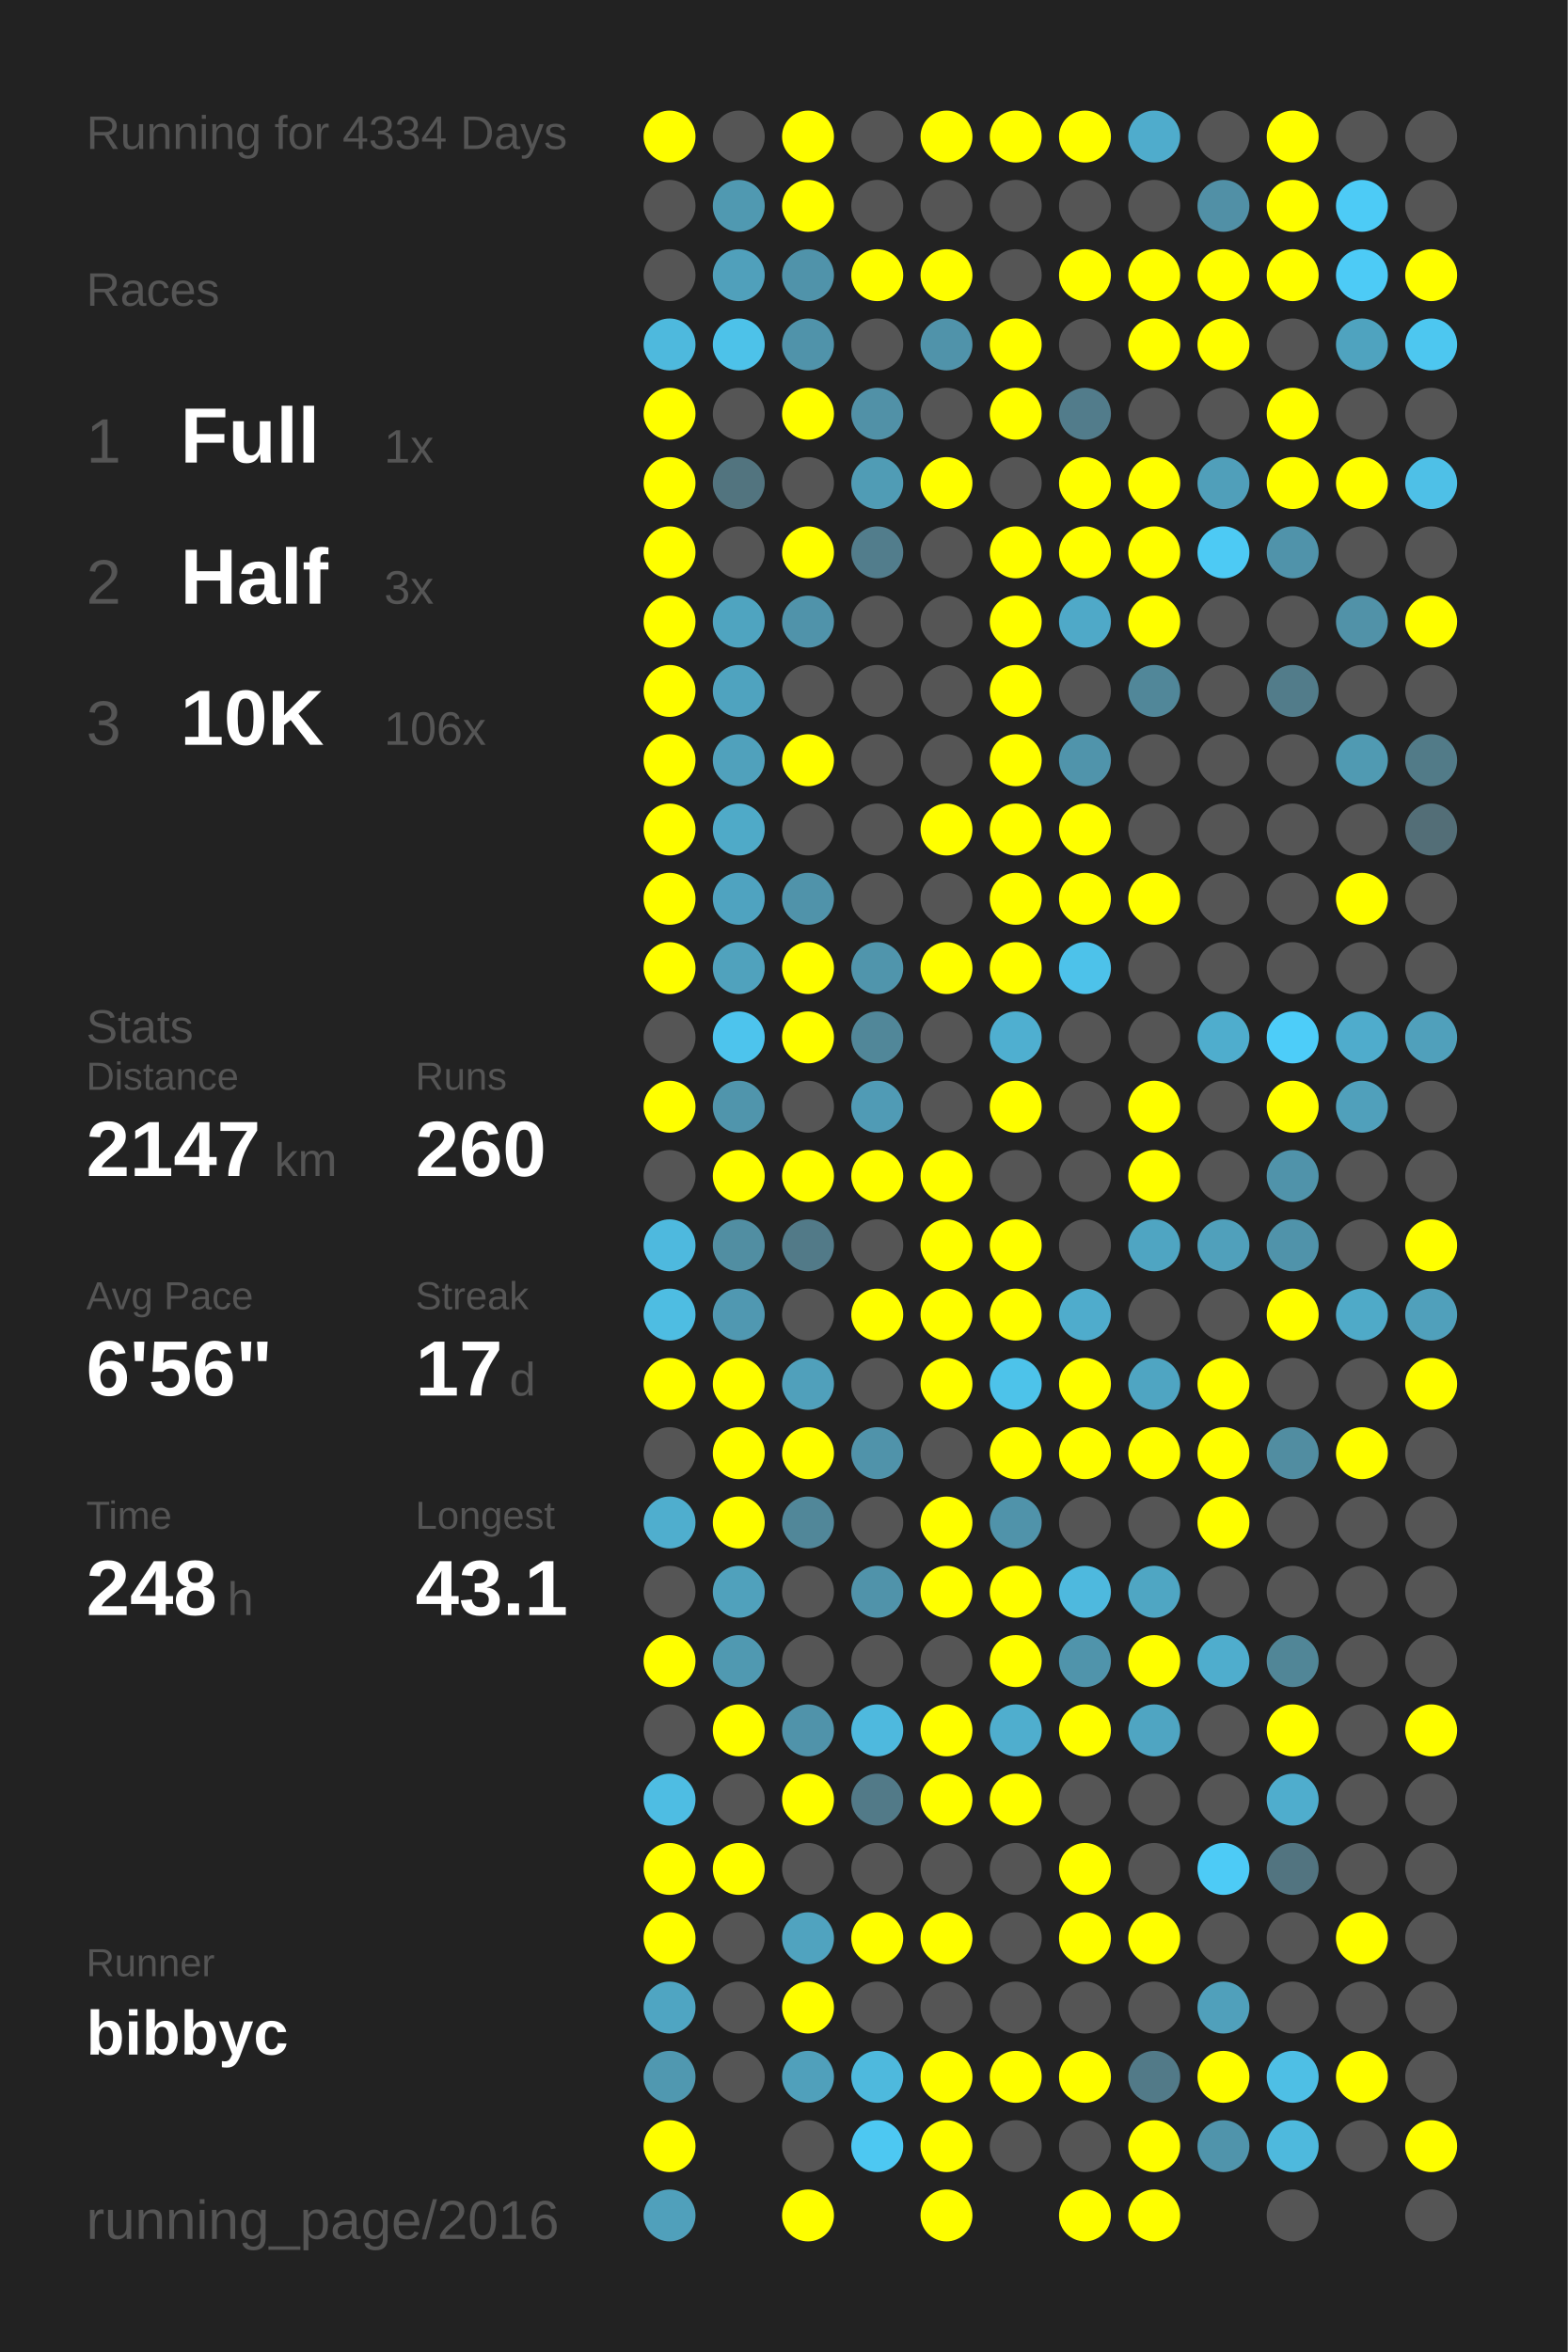
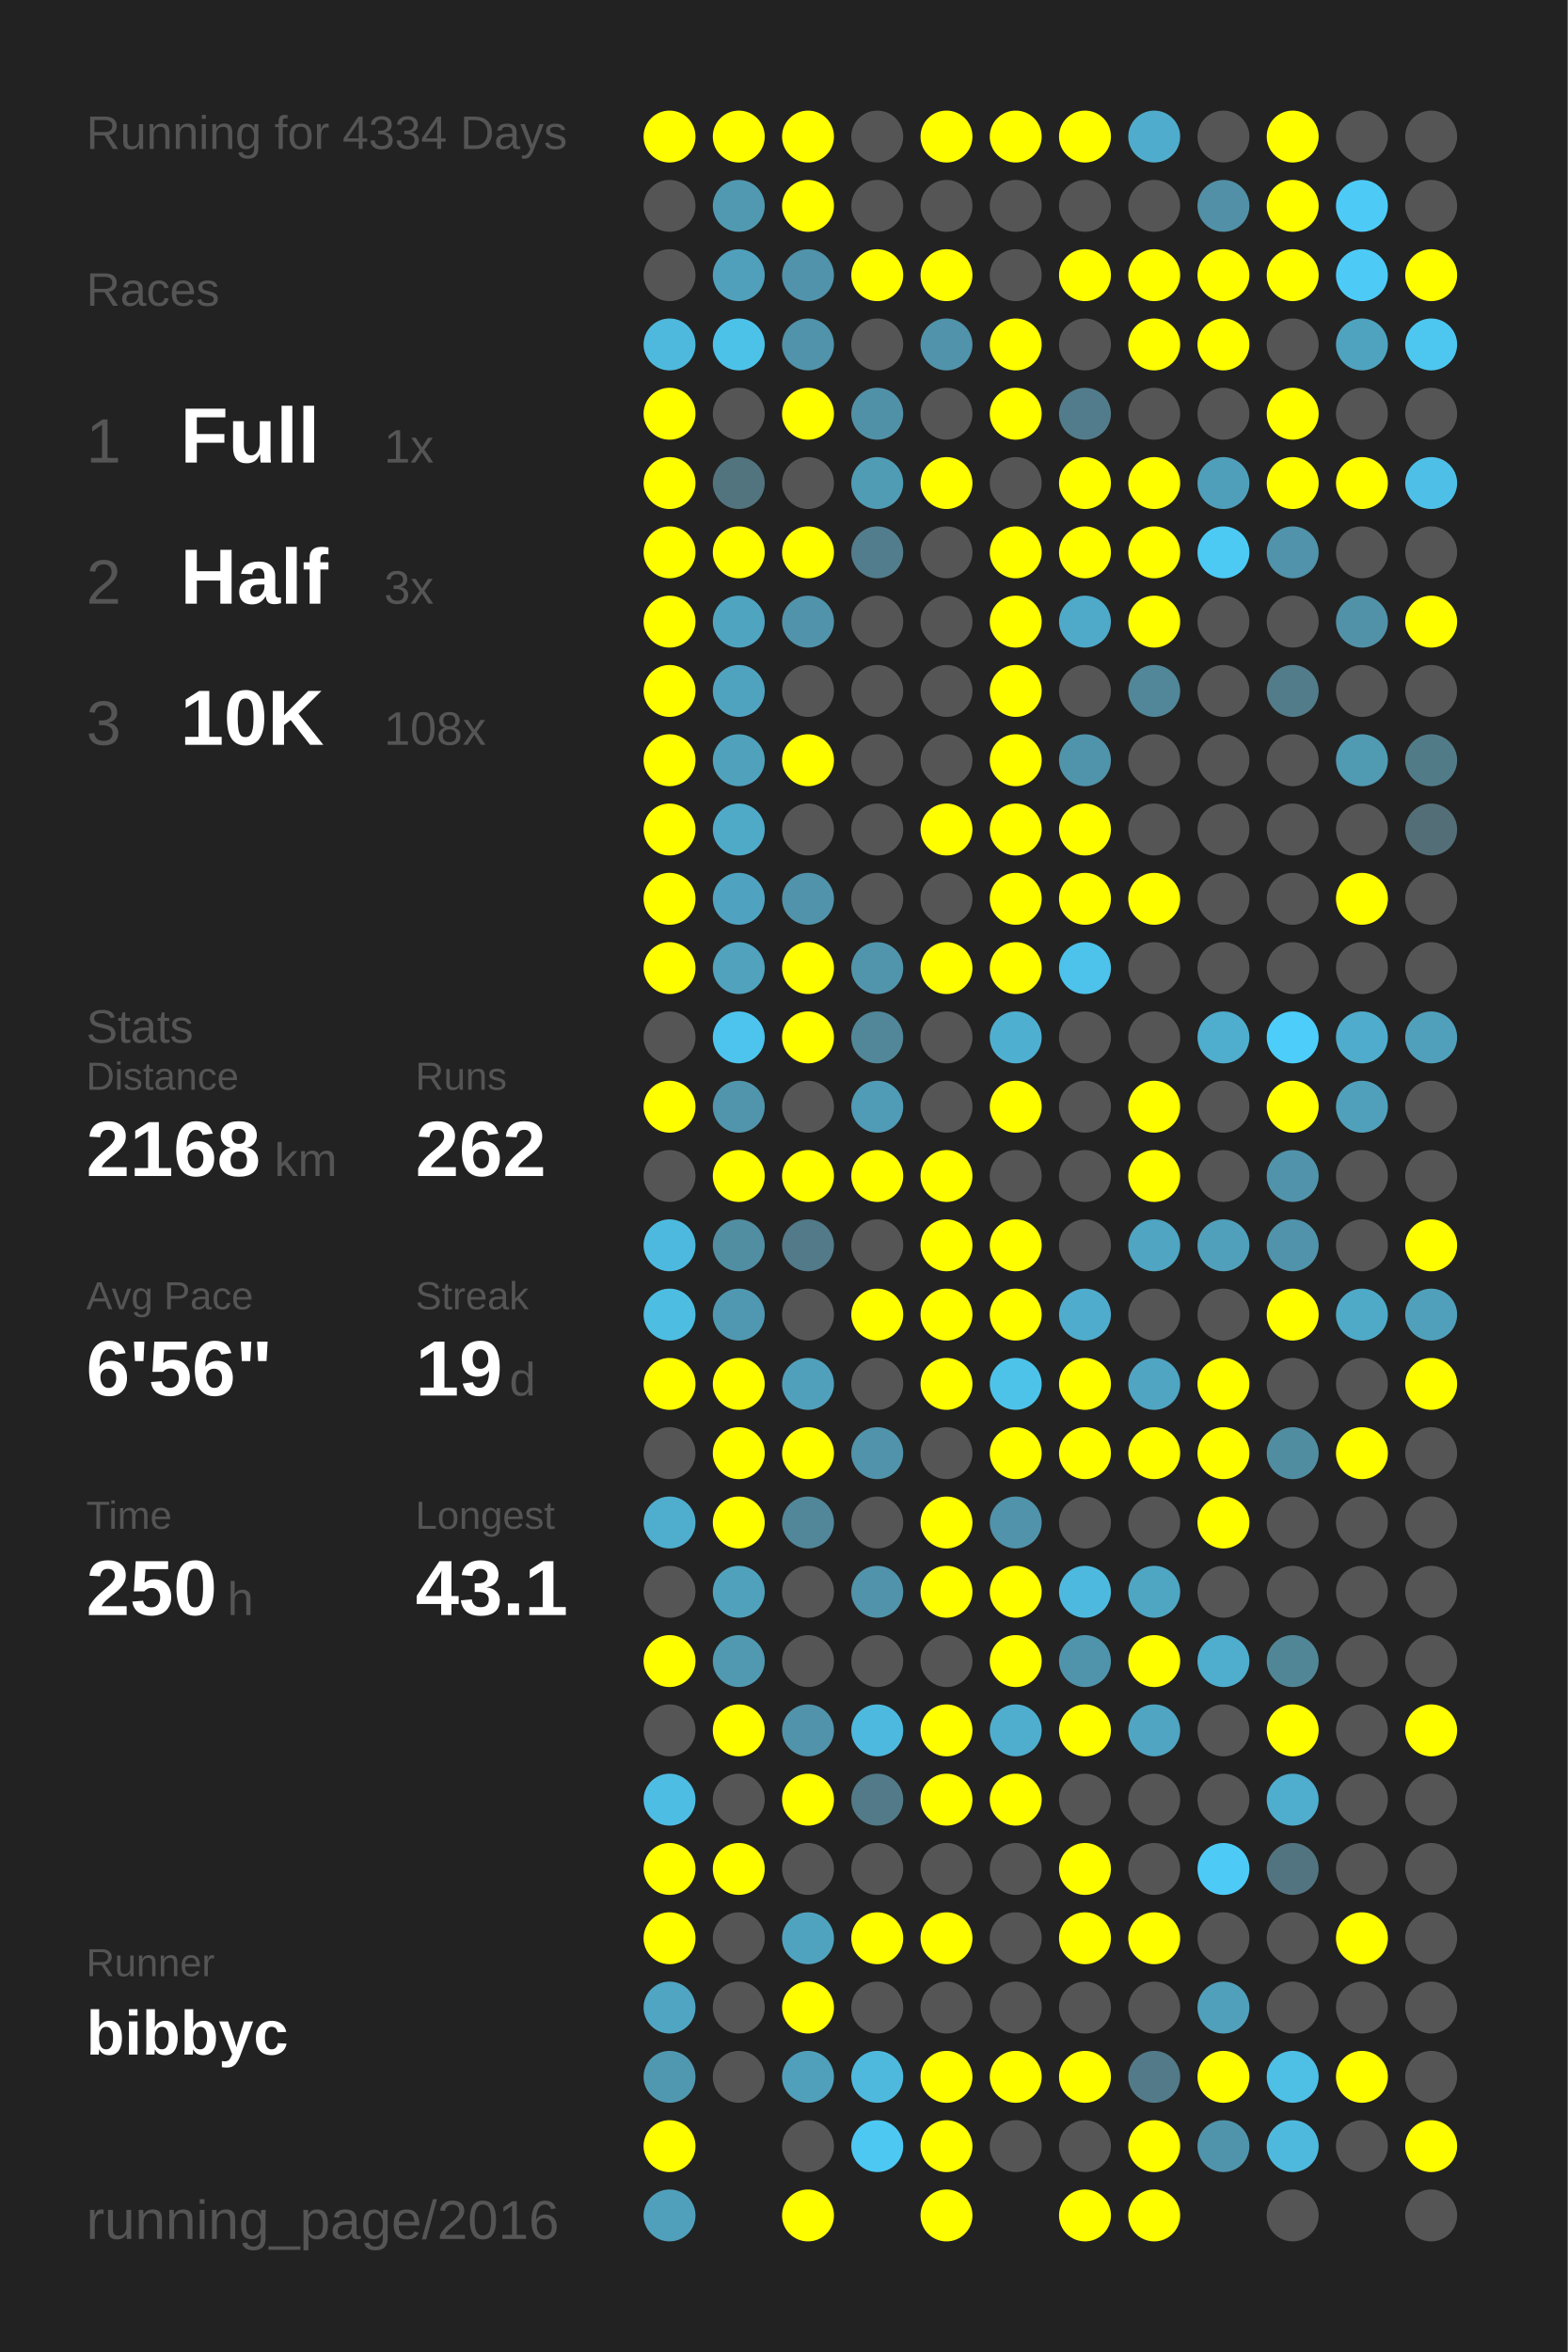
<svg xmlns="http://www.w3.org/2000/svg" baseProfile="full" height="300mm" version="1.1" viewBox="0,0,200,300" width="200mm">
  <defs />
  <rect fill="#222222" height="300" width="200" x="0" y="0" />
  <text fill="#555555" style="font-size:6px; font-family:Arial;" x="11" y="19">Running for 4334 Days</text>
  <text fill="#555555" style="font-size:6px; font-family:Arial;" x="11" y="39">Races</text>
  <text fill="#555555" style="font-size:8px; font-family:Arial;" x="11" y="59">1</text>
  <text fill="#FFFFFF" style="font-size:10px; font-family:Arial; font-weight:bold;" x="23" y="59">Full</text>
  <text fill="#555555" style="font-size:6px; font-family:Arial;" x="49" y="59">1x</text>
  <text fill="#555555" style="font-size:8px; font-family:Arial;" x="11" y="77">2</text>
  <text fill="#FFFFFF" style="font-size:10px; font-family:Arial; font-weight:bold;" x="23" y="77">Half</text>
  <text fill="#555555" style="font-size:6px; font-family:Arial;" x="49" y="77">3x</text>
  <text fill="#555555" style="font-size:8px; font-family:Arial;" x="11" y="95">3</text>
  <text fill="#FFFFFF" style="font-size:10px; font-family:Arial; font-weight:bold;" x="23" y="95">10K</text>
-   <text fill="#555555" style="font-size:6px; font-family:Arial;" x="49" y="95">106x</text>
+   <text fill="#555555" style="font-size:6px; font-family:Arial;" x="49" y="95">108x</text>
  <text fill="#555555" style="font-size:6px; font-family:Arial;" x="11" y="133">Stats</text>
  <text fill="#555555" style="font-size:5px; font-family:Arial;" x="11" y="139">Distance</text>
-   <text fill="#FFFFFF" style="font-size:10px; font-family:Arial; font-weight:bold;" x="11" y="150">2147</text>
+   <text fill="#FFFFFF" style="font-size:10px; font-family:Arial; font-weight:bold;" x="11" y="150">2168</text>
  <text fill="#555555" style="font-size:6px; font-family:Arial;" x="35" y="150">km</text>
  <text fill="#555555" style="font-size:5px; font-family:Arial;" x="53" y="139">Runs</text>
-   <text fill="#FFFFFF" style="font-size:10px; font-family:Arial; font-weight:bold;" x="53" y="150">260</text>
+   <text fill="#FFFFFF" style="font-size:10px; font-family:Arial; font-weight:bold;" x="53" y="150">262</text>
  <text fill="#555555" style="font-size:5px; font-family:Arial;" x="11" y="167">Avg Pace</text>
  <text fill="#FFFFFF" style="font-size:10px; font-family:Arial; font-weight:bold;" x="11" y="178">6'56"</text>
  <text fill="#555555" style="font-size:5px; font-family:Arial;" x="53" y="167">Streak</text>
-   <text fill="#FFFFFF" style="font-size:10px; font-family:Arial; font-weight:bold;" x="53" y="178">17</text>
+   <text fill="#FFFFFF" style="font-size:10px; font-family:Arial; font-weight:bold;" x="53" y="178">19</text>
  <text fill="#555555" style="font-size:6px; font-family:Arial;" x="65" y="178">d</text>
  <text fill="#555555" style="font-size:5px; font-family:Arial;" x="11" y="195">Time</text>
-   <text fill="#FFFFFF" style="font-size:10px; font-family:Arial; font-weight:bold;" x="11" y="206">248</text>
+   <text fill="#FFFFFF" style="font-size:10px; font-family:Arial; font-weight:bold;" x="11" y="206">250</text>
  <text fill="#555555" style="font-size:6px; font-family:Arial;" x="29" y="206">h</text>
  <text fill="#555555" style="font-size:5px; font-family:Arial;" x="53" y="195">Longest</text>
  <text fill="#FFFFFF" style="font-size:10px; font-family:Arial; font-weight:bold;" x="53" y="206">43.1</text>
  <text fill="#555555" style="font-size:5px; font-family:Arial;" x="11" y="252.065">Runner</text>
  <text fill="#FFFFFF" style="font-size:8px; font-family:Arial; font-weight:bold;" x="11" y="262.065">bibbyc</text>
  <text fill="#555555" style="font-size:7px; font-family:Arial;" x="11" y="285.581">running_page/2016</text>
  <circle cx="85.417" cy="17.419" fill="#FFFF00" r="3.312" />
  <circle cx="85.417" cy="26.258" fill="#555555" r="3.312" />
  <circle cx="85.417" cy="35.097" fill="#555555" r="3.312" />
  <circle cx="85.417" cy="43.935" fill="#4eb9dd" r="3.312" />
  <circle cx="85.417" cy="52.774" fill="#FFFF00" r="3.312" />
  <circle cx="85.417" cy="61.613" fill="#FFFF00" r="3.312" />
  <circle cx="85.417" cy="70.452" fill="#FFFF00" r="3.312" />
  <circle cx="85.417" cy="79.29" fill="#FFFF00" r="3.312" />
  <circle cx="85.417" cy="88.129" fill="#FFFF00" r="3.312" />
  <circle cx="85.417" cy="96.968" fill="#FFFF00" r="3.312" />
  <circle cx="85.417" cy="105.806" fill="#FFFF00" r="3.312" />
  <circle cx="85.417" cy="114.645" fill="#FFFF00" r="3.312" />
  <circle cx="85.417" cy="123.484" fill="#FFFF00" r="3.312" />
  <circle cx="85.417" cy="132.323" fill="#555555" r="3.312" />
  <circle cx="85.417" cy="141.161" fill="#FFFF00" r="3.312" />
  <circle cx="85.417" cy="150" fill="#555555" r="3.312" />
  <circle cx="85.417" cy="158.839" fill="#4eb9de" r="3.312" />
  <circle cx="85.417" cy="167.677" fill="#4ebde2" r="3.312" />
  <circle cx="85.417" cy="176.516" fill="#FFFF00" r="3.312" />
  <circle cx="85.417" cy="185.355" fill="#555555" r="3.312" />
  <circle cx="85.417" cy="194.194" fill="#4faece" r="3.312" />
  <circle cx="85.417" cy="203.032" fill="#555555" r="3.312" />
  <circle cx="85.417" cy="211.871" fill="#FFFF00" r="3.312" />
  <circle cx="85.417" cy="220.71" fill="#555555" r="3.312" />
  <circle cx="85.417" cy="229.548" fill="#4ebde3" r="3.312" />
  <circle cx="85.417" cy="238.387" fill="#FFFF00" r="3.312" />
  <circle cx="85.417" cy="247.226" fill="#FFFF00" r="3.312" />
  <circle cx="85.417" cy="256.065" fill="#4fa5c2" r="3.312" />
  <circle cx="85.417" cy="264.903" fill="#5098b0" r="3.312" />
  <circle cx="85.417" cy="273.742" fill="#FFFF00" r="3.312" />
  <circle cx="85.417" cy="282.581" fill="#50a0bb" r="3.312" />
-   <circle cx="94.25" cy="17.419" fill="#555555" r="3.312" />
+   <circle cx="94.25" cy="17.419" fill="#FFFF00" r="3.312" />
  <circle cx="94.25" cy="26.258" fill="#5099b1" r="3.312" />
  <circle cx="94.25" cy="35.097" fill="#50a0bb" r="3.312" />
  <circle cx="94.25" cy="43.935" fill="#4dc2e9" r="3.312" />
  <circle cx="94.25" cy="52.774" fill="#555555" r="3.312" />
  <circle cx="94.25" cy="61.613" fill="#52747f" r="3.312" />
-   <circle cx="94.25" cy="70.452" fill="#555555" r="3.312" />
+   <circle cx="94.25" cy="70.452" fill="#FFFF00" r="3.312" />
  <circle cx="94.25" cy="79.29" fill="#4fa4c0" r="3.312" />
  <circle cx="94.25" cy="88.129" fill="#4fa3bf" r="3.312" />
  <circle cx="94.25" cy="96.968" fill="#50a1bc" r="3.312" />
  <circle cx="94.25" cy="105.806" fill="#4faac8" r="3.312" />
  <circle cx="94.25" cy="114.645" fill="#4fa3c0" r="3.312" />
  <circle cx="94.25" cy="123.484" fill="#50a2bd" r="3.312" />
  <circle cx="94.25" cy="132.323" fill="#4dc4ed" r="3.312" />
  <circle cx="94.25" cy="141.161" fill="#5095ac" r="3.312" />
  <circle cx="94.25" cy="150" fill="#FFFF00" r="3.312" />
  <circle cx="94.25" cy="158.839" fill="#518ea2" r="3.312" />
  <circle cx="94.25" cy="167.677" fill="#5098b1" r="3.312" />
  <circle cx="94.25" cy="176.516" fill="#FFFF00" r="3.312" />
  <circle cx="94.25" cy="185.355" fill="#FFFF00" r="3.312" />
  <circle cx="94.25" cy="194.194" fill="#FFFF00" r="3.312" />
  <circle cx="94.25" cy="203.032" fill="#50a1bc" r="3.312" />
  <circle cx="94.25" cy="211.871" fill="#5099b1" r="3.312" />
  <circle cx="94.25" cy="220.71" fill="#FFFF00" r="3.312" />
  <circle cx="94.25" cy="229.548" fill="#555555" r="3.312" />
  <circle cx="94.25" cy="238.387" fill="#FFFF00" r="3.312" />
  <circle cx="94.25" cy="247.226" fill="#555555" r="3.312" />
  <circle cx="94.25" cy="256.065" fill="#555555" r="3.312" />
  <circle cx="94.25" cy="264.903" fill="#555555" r="3.312" />
  <circle cx="103.083" cy="17.419" fill="#FFFF00" r="3.312" />
  <circle cx="103.083" cy="26.258" fill="#FFFF00" r="3.312" />
  <circle cx="103.083" cy="35.097" fill="#5093aa" r="3.312" />
  <circle cx="103.083" cy="43.935" fill="#5093aa" r="3.312" />
  <circle cx="103.083" cy="52.774" fill="#FFFF00" r="3.312" />
  <circle cx="103.083" cy="61.613" fill="#555555" r="3.312" />
  <circle cx="103.083" cy="70.452" fill="#FFFF00" r="3.312" />
  <circle cx="103.083" cy="79.29" fill="#5093aa" r="3.312" />
  <circle cx="103.083" cy="88.129" fill="#555555" r="3.312" />
  <circle cx="103.083" cy="96.968" fill="#FFFF00" r="3.312" />
  <circle cx="103.083" cy="105.806" fill="#555555" r="3.312" />
  <circle cx="103.083" cy="114.645" fill="#5093aa" r="3.312" />
  <circle cx="103.083" cy="123.484" fill="#FFFF00" r="3.312" />
  <circle cx="103.083" cy="132.323" fill="#FFFF00" r="3.312" />
  <circle cx="103.083" cy="141.161" fill="#555555" r="3.312" />
  <circle cx="103.083" cy="150" fill="#FFFF00" r="3.312" />
  <circle cx="103.083" cy="158.839" fill="#527a88" r="3.312" />
  <circle cx="103.083" cy="167.677" fill="#555555" r="3.312" />
  <circle cx="103.083" cy="176.516" fill="#50a0bb" r="3.312" />
  <circle cx="103.083" cy="185.355" fill="#FFFF00" r="3.312" />
  <circle cx="103.083" cy="194.194" fill="#518799" r="3.312" />
  <circle cx="103.083" cy="203.032" fill="#555555" r="3.312" />
  <circle cx="103.083" cy="211.871" fill="#555555" r="3.312" />
  <circle cx="103.083" cy="220.71" fill="#5093aa" r="3.312" />
  <circle cx="103.083" cy="229.548" fill="#FFFF00" r="3.312" />
  <circle cx="103.083" cy="238.387" fill="#555555" r="3.312" />
  <circle cx="103.083" cy="247.226" fill="#50a3bf" r="3.312" />
  <circle cx="103.083" cy="256.065" fill="#FFFF00" r="3.312" />
  <circle cx="103.083" cy="264.903" fill="#50a0bb" r="3.312" />
  <circle cx="103.083" cy="273.742" fill="#555555" r="3.312" />
  <circle cx="103.083" cy="282.581" fill="#FFFF00" r="3.312" />
  <circle cx="111.917" cy="17.419" fill="#555555" r="3.312" />
  <circle cx="111.917" cy="26.258" fill="#555555" r="3.312" />
  <circle cx="111.917" cy="35.097" fill="#FFFF00" r="3.312" />
  <circle cx="111.917" cy="43.935" fill="#555555" r="3.312" />
  <circle cx="111.917" cy="52.774" fill="#5191a7" r="3.312" />
  <circle cx="111.917" cy="61.613" fill="#509cb5" r="3.312" />
  <circle cx="111.917" cy="70.452" fill="#527d8c" r="3.312" />
  <circle cx="111.917" cy="79.29" fill="#555555" r="3.312" />
  <circle cx="111.917" cy="88.129" fill="#555555" r="3.312" />
  <circle cx="111.917" cy="96.968" fill="#555555" r="3.312" />
  <circle cx="111.917" cy="105.806" fill="#555555" r="3.312" />
  <circle cx="111.917" cy="114.645" fill="#555555" r="3.312" />
  <circle cx="111.917" cy="123.484" fill="#5095ac" r="3.312" />
  <circle cx="111.917" cy="132.323" fill="#518799" r="3.312" />
  <circle cx="111.917" cy="141.161" fill="#509bb5" r="3.312" />
  <circle cx="111.917" cy="150" fill="#FFFF00" r="3.312" />
  <circle cx="111.917" cy="158.839" fill="#555555" r="3.312" />
  <circle cx="111.917" cy="167.677" fill="#FFFF00" r="3.312" />
  <circle cx="111.917" cy="176.516" fill="#555555" r="3.312" />
  <circle cx="111.917" cy="185.355" fill="#5093aa" r="3.312" />
  <circle cx="111.917" cy="194.194" fill="#555555" r="3.312" />
  <circle cx="111.917" cy="203.032" fill="#5093aa" r="3.312" />
  <circle cx="111.917" cy="211.871" fill="#555555" r="3.312" />
  <circle cx="111.917" cy="220.71" fill="#4eb9de" r="3.312" />
  <circle cx="111.917" cy="229.548" fill="#527a88" r="3.312" />
  <circle cx="111.917" cy="238.387" fill="#555555" r="3.312" />
  <circle cx="111.917" cy="247.226" fill="#FFFF00" r="3.312" />
  <circle cx="111.917" cy="256.065" fill="#555555" r="3.312" />
  <circle cx="111.917" cy="264.903" fill="#4eb9dd" r="3.312" />
  <circle cx="111.917" cy="273.742" fill="#4dc8f2" r="3.312" />
  <circle cx="120.75" cy="17.419" fill="#FFFF00" r="3.312" />
  <circle cx="120.75" cy="26.258" fill="#555555" r="3.312" />
  <circle cx="120.75" cy="35.097" fill="#FFFF00" r="3.312" />
  <circle cx="120.75" cy="43.935" fill="#5093aa" r="3.312" />
  <circle cx="120.75" cy="52.774" fill="#555555" r="3.312" />
  <circle cx="120.75" cy="61.613" fill="#FFFF00" r="3.312" />
  <circle cx="120.75" cy="70.452" fill="#555555" r="3.312" />
  <circle cx="120.75" cy="79.29" fill="#555555" r="3.312" />
  <circle cx="120.75" cy="88.129" fill="#555555" r="3.312" />
  <circle cx="120.75" cy="96.968" fill="#555555" r="3.312" />
  <circle cx="120.75" cy="105.806" fill="#FFFF00" r="3.312" />
  <circle cx="120.75" cy="114.645" fill="#555555" r="3.312" />
  <circle cx="120.75" cy="123.484" fill="#FFFF00" r="3.312" />
  <circle cx="120.75" cy="132.323" fill="#555555" r="3.312" />
  <circle cx="120.75" cy="141.161" fill="#555555" r="3.312" />
  <circle cx="120.75" cy="150" fill="#FFFF00" r="3.312" />
  <circle cx="120.75" cy="158.839" fill="#FFFF00" r="3.312" />
  <circle cx="120.75" cy="167.677" fill="#FFFF00" r="3.312" />
  <circle cx="120.75" cy="176.516" fill="#FFFF00" r="3.312" />
  <circle cx="120.75" cy="185.355" fill="#555555" r="3.312" />
  <circle cx="120.75" cy="194.194" fill="#FFFF00" r="3.312" />
  <circle cx="120.75" cy="203.032" fill="#FFFF00" r="3.312" />
  <circle cx="120.75" cy="211.871" fill="#555555" r="3.312" />
  <circle cx="120.75" cy="220.71" fill="#FFFF00" r="3.312" />
  <circle cx="120.75" cy="229.548" fill="#FFFF00" r="3.312" />
  <circle cx="120.75" cy="238.387" fill="#555555" r="3.312" />
  <circle cx="120.75" cy="247.226" fill="#FFFF00" r="3.312" />
  <circle cx="120.75" cy="256.065" fill="#555555" r="3.312" />
  <circle cx="120.75" cy="264.903" fill="#FFFF00" r="3.312" />
  <circle cx="120.75" cy="273.742" fill="#FFFF00" r="3.312" />
  <circle cx="120.75" cy="282.581" fill="#FFFF00" r="3.312" />
  <circle cx="129.583" cy="17.419" fill="#FFFF00" r="3.312" />
  <circle cx="129.583" cy="26.258" fill="#555555" r="3.312" />
  <circle cx="129.583" cy="35.097" fill="#555555" r="3.312" />
  <circle cx="129.583" cy="43.935" fill="#FFFF00" r="3.312" />
  <circle cx="129.583" cy="52.774" fill="#FFFF00" r="3.312" />
  <circle cx="129.583" cy="61.613" fill="#555555" r="3.312" />
  <circle cx="129.583" cy="70.452" fill="#FFFF00" r="3.312" />
  <circle cx="129.583" cy="79.29" fill="#FFFF00" r="3.312" />
  <circle cx="129.583" cy="88.129" fill="#FFFF00" r="3.312" />
  <circle cx="129.583" cy="96.968" fill="#FFFF00" r="3.312" />
  <circle cx="129.583" cy="105.806" fill="#FFFF00" r="3.312" />
  <circle cx="129.583" cy="114.645" fill="#FFFF00" r="3.312" />
  <circle cx="129.583" cy="123.484" fill="#FFFF00" r="3.312" />
  <circle cx="129.583" cy="132.323" fill="#4fafd0" r="3.312" />
  <circle cx="129.583" cy="141.161" fill="#FFFF00" r="3.312" />
  <circle cx="129.583" cy="150" fill="#555555" r="3.312" />
  <circle cx="129.583" cy="158.839" fill="#FFFF00" r="3.312" />
  <circle cx="129.583" cy="167.677" fill="#FFFF00" r="3.312" />
  <circle cx="129.583" cy="176.516" fill="#4dc3ea" r="3.312" />
  <circle cx="129.583" cy="185.355" fill="#FFFF00" r="3.312" />
  <circle cx="129.583" cy="194.194" fill="#5093aa" r="3.312" />
  <circle cx="129.583" cy="203.032" fill="#FFFF00" r="3.312" />
  <circle cx="129.583" cy="211.871" fill="#FFFF00" r="3.312" />
  <circle cx="129.583" cy="220.71" fill="#4faece" r="3.312" />
  <circle cx="129.583" cy="229.548" fill="#FFFF00" r="3.312" />
  <circle cx="129.583" cy="238.387" fill="#555555" r="3.312" />
  <circle cx="129.583" cy="247.226" fill="#555555" r="3.312" />
  <circle cx="129.583" cy="256.065" fill="#555555" r="3.312" />
  <circle cx="129.583" cy="264.903" fill="#FFFF00" r="3.312" />
  <circle cx="129.583" cy="273.742" fill="#555555" r="3.312" />
  <circle cx="138.417" cy="17.419" fill="#FFFF00" r="3.312" />
  <circle cx="138.417" cy="26.258" fill="#555555" r="3.312" />
  <circle cx="138.417" cy="35.097" fill="#FFFF00" r="3.312" />
  <circle cx="138.417" cy="43.935" fill="#555555" r="3.312" />
  <circle cx="138.417" cy="52.774" fill="#527c8b" r="3.312" />
  <circle cx="138.417" cy="61.613" fill="#FFFF00" r="3.312" />
  <circle cx="138.417" cy="70.452" fill="#FFFF00" r="3.312" />
  <circle cx="138.417" cy="79.29" fill="#4fa9c8" r="3.312" />
  <circle cx="138.417" cy="88.129" fill="#555555" r="3.312" />
  <circle cx="138.417" cy="96.968" fill="#5094ab" r="3.312" />
  <circle cx="138.417" cy="105.806" fill="#FFFF00" r="3.312" />
  <circle cx="138.417" cy="114.645" fill="#FFFF00" r="3.312" />
  <circle cx="138.417" cy="123.484" fill="#4dc2ea" r="3.312" />
  <circle cx="138.417" cy="132.323" fill="#555555" r="3.312" />
  <circle cx="138.417" cy="141.161" fill="#555555" r="3.312" />
  <circle cx="138.417" cy="150" fill="#555555" r="3.312" />
  <circle cx="138.417" cy="158.839" fill="#555555" r="3.312" />
  <circle cx="138.417" cy="167.677" fill="#4faccc" r="3.312" />
  <circle cx="138.417" cy="176.516" fill="#FFFF00" r="3.312" />
  <circle cx="138.417" cy="185.355" fill="#FFFF00" r="3.312" />
  <circle cx="138.417" cy="194.194" fill="#555555" r="3.312" />
  <circle cx="138.417" cy="203.032" fill="#4eb9de" r="3.312" />
  <circle cx="138.417" cy="211.871" fill="#5094ab" r="3.312" />
  <circle cx="138.417" cy="220.71" fill="#FFFF00" r="3.312" />
  <circle cx="138.417" cy="229.548" fill="#555555" r="3.312" />
  <circle cx="138.417" cy="238.387" fill="#FFFF00" r="3.312" />
  <circle cx="138.417" cy="247.226" fill="#FFFF00" r="3.312" />
  <circle cx="138.417" cy="256.065" fill="#555555" r="3.312" />
  <circle cx="138.417" cy="264.903" fill="#FFFF00" r="3.312" />
  <circle cx="138.417" cy="273.742" fill="#555555" r="3.312" />
  <circle cx="138.417" cy="282.581" fill="#FFFF00" r="3.312" />
  <circle cx="147.25" cy="17.419" fill="#4faccc" r="3.312" />
  <circle cx="147.25" cy="26.258" fill="#555555" r="3.312" />
  <circle cx="147.25" cy="35.097" fill="#FFFF00" r="3.312" />
  <circle cx="147.25" cy="43.935" fill="#FFFF00" r="3.312" />
  <circle cx="147.25" cy="52.774" fill="#555555" r="3.312" />
  <circle cx="147.25" cy="61.613" fill="#FFFF00" r="3.312" />
  <circle cx="147.25" cy="70.452" fill="#FFFF00" r="3.312" />
  <circle cx="147.25" cy="79.29" fill="#FFFF00" r="3.312" />
  <circle cx="147.25" cy="88.129" fill="#518799" r="3.312" />
  <circle cx="147.25" cy="96.968" fill="#555555" r="3.312" />
  <circle cx="147.25" cy="105.806" fill="#555555" r="3.312" />
  <circle cx="147.25" cy="114.645" fill="#FFFF00" r="3.312" />
  <circle cx="147.25" cy="123.484" fill="#555555" r="3.312" />
  <circle cx="147.25" cy="132.323" fill="#555555" r="3.312" />
  <circle cx="147.25" cy="141.161" fill="#FFFF00" r="3.312" />
  <circle cx="147.25" cy="150" fill="#FFFF00" r="3.312" />
  <circle cx="147.25" cy="158.839" fill="#4fa5c2" r="3.312" />
  <circle cx="147.25" cy="167.677" fill="#555555" r="3.312" />
  <circle cx="147.25" cy="176.516" fill="#4fa5c2" r="3.312" />
  <circle cx="147.25" cy="185.355" fill="#FFFF00" r="3.312" />
  <circle cx="147.25" cy="194.194" fill="#555555" r="3.312" />
  <circle cx="147.25" cy="203.032" fill="#4fa6c3" r="3.312" />
  <circle cx="147.25" cy="211.871" fill="#FFFF00" r="3.312" />
  <circle cx="147.25" cy="220.71" fill="#4fa5c2" r="3.312" />
  <circle cx="147.25" cy="229.548" fill="#555555" r="3.312" />
  <circle cx="147.25" cy="238.387" fill="#555555" r="3.312" />
  <circle cx="147.25" cy="247.226" fill="#FFFF00" r="3.312" />
  <circle cx="147.25" cy="256.065" fill="#555555" r="3.312" />
  <circle cx="147.25" cy="264.903" fill="#527a88" r="3.312" />
  <circle cx="147.25" cy="273.742" fill="#FFFF00" r="3.312" />
  <circle cx="147.25" cy="282.581" fill="#FFFF00" r="3.312" />
  <circle cx="156.083" cy="17.419" fill="#555555" r="3.312" />
  <circle cx="156.083" cy="26.258" fill="#5190a6" r="3.312" />
  <circle cx="156.083" cy="35.097" fill="#FFFF00" r="3.312" />
  <circle cx="156.083" cy="43.935" fill="#FFFF00" r="3.312" />
  <circle cx="156.083" cy="52.774" fill="#555555" r="3.312" />
  <circle cx="156.083" cy="61.613" fill="#509fba" r="3.312" />
  <circle cx="156.083" cy="70.452" fill="#4dcaf4" r="3.312" />
  <circle cx="156.083" cy="79.29" fill="#555555" r="3.312" />
  <circle cx="156.083" cy="88.129" fill="#555555" r="3.312" />
  <circle cx="156.083" cy="96.968" fill="#555555" r="3.312" />
  <circle cx="156.083" cy="105.806" fill="#555555" r="3.312" />
  <circle cx="156.083" cy="114.645" fill="#555555" r="3.312" />
  <circle cx="156.083" cy="123.484" fill="#555555" r="3.312" />
  <circle cx="156.083" cy="132.323" fill="#4fadcd" r="3.312" />
  <circle cx="156.083" cy="141.161" fill="#555555" r="3.312" />
  <circle cx="156.083" cy="150" fill="#555555" r="3.312" />
  <circle cx="156.083" cy="158.839" fill="#50a0bb" r="3.312" />
  <circle cx="156.083" cy="167.677" fill="#555555" r="3.312" />
  <circle cx="156.083" cy="176.516" fill="#FFFF00" r="3.312" />
  <circle cx="156.083" cy="185.355" fill="#FFFF00" r="3.312" />
  <circle cx="156.083" cy="194.194" fill="#FFFF00" r="3.312" />
  <circle cx="156.083" cy="203.032" fill="#555555" r="3.312" />
  <circle cx="156.083" cy="211.871" fill="#4fadcd" r="3.312" />
  <circle cx="156.083" cy="220.71" fill="#555555" r="3.312" />
  <circle cx="156.083" cy="229.548" fill="#555555" r="3.312" />
  <circle cx="156.083" cy="238.387" fill="#4dcbf6" r="3.312" />
  <circle cx="156.083" cy="247.226" fill="#555555" r="3.312" />
  <circle cx="156.083" cy="256.065" fill="#50a0bb" r="3.312" />
  <circle cx="156.083" cy="264.903" fill="#FFFF00" r="3.312" />
  <circle cx="156.083" cy="273.742" fill="#5094ab" r="3.312" />
  <circle cx="164.917" cy="17.419" fill="#FFFF00" r="3.312" />
  <circle cx="164.917" cy="26.258" fill="#FFFF00" r="3.312" />
  <circle cx="164.917" cy="35.097" fill="#FFFF00" r="3.312" />
  <circle cx="164.917" cy="43.935" fill="#555555" r="3.312" />
  <circle cx="164.917" cy="52.774" fill="#FFFF00" r="3.312" />
  <circle cx="164.917" cy="61.613" fill="#FFFF00" r="3.312" />
  <circle cx="164.917" cy="70.452" fill="#5093aa" r="3.312" />
  <circle cx="164.917" cy="79.29" fill="#555555" r="3.312" />
  <circle cx="164.917" cy="88.129" fill="#527c8a" r="3.312" />
  <circle cx="164.917" cy="96.968" fill="#555555" r="3.312" />
  <circle cx="164.917" cy="105.806" fill="#555555" r="3.312" />
  <circle cx="164.917" cy="114.645" fill="#555555" r="3.312" />
  <circle cx="164.917" cy="123.484" fill="#555555" r="3.312" />
  <circle cx="164.917" cy="132.323" fill="#4dcdf9" r="3.312" />
  <circle cx="164.917" cy="141.161" fill="#FFFF00" r="3.312" />
  <circle cx="164.917" cy="150" fill="#5093aa" r="3.312" />
  <circle cx="164.917" cy="158.839" fill="#5093aa" r="3.312" />
  <circle cx="164.917" cy="167.677" fill="#FFFF00" r="3.312" />
  <circle cx="164.917" cy="176.516" fill="#555555" r="3.312" />
  <circle cx="164.917" cy="185.355" fill="#518da1" r="3.312" />
  <circle cx="164.917" cy="194.194" fill="#555555" r="3.312" />
  <circle cx="164.917" cy="203.032" fill="#555555" r="3.312" />
  <circle cx="164.917" cy="211.871" fill="#518697" r="3.312" />
  <circle cx="164.917" cy="220.71" fill="#FFFF00" r="3.312" />
  <circle cx="164.917" cy="229.548" fill="#4fadcd" r="3.312" />
  <circle cx="164.917" cy="238.387" fill="#527480" r="3.312" />
  <circle cx="164.917" cy="247.226" fill="#555555" r="3.312" />
  <circle cx="164.917" cy="256.065" fill="#555555" r="3.312" />
  <circle cx="164.917" cy="264.903" fill="#4ebfe5" r="3.312" />
  <circle cx="164.917" cy="273.742" fill="#4eb9dd" r="3.312" />
  <circle cx="164.917" cy="282.581" fill="#555555" r="3.312" />
  <circle cx="173.75" cy="17.419" fill="#555555" r="3.312" />
  <circle cx="173.75" cy="26.258" fill="#4dcbf6" r="3.312" />
  <circle cx="173.75" cy="35.097" fill="#4dcbf6" r="3.312" />
  <circle cx="173.75" cy="43.935" fill="#4fa3bf" r="3.312" />
  <circle cx="173.75" cy="52.774" fill="#555555" r="3.312" />
  <circle cx="173.75" cy="61.613" fill="#FFFF00" r="3.312" />
  <circle cx="173.75" cy="70.452" fill="#555555" r="3.312" />
  <circle cx="173.75" cy="79.29" fill="#5192a8" r="3.312" />
  <circle cx="173.75" cy="88.129" fill="#555555" r="3.312" />
  <circle cx="173.75" cy="96.968" fill="#509ab2" r="3.312" />
  <circle cx="173.75" cy="105.806" fill="#555555" r="3.312" />
  <circle cx="173.75" cy="114.645" fill="#FFFF00" r="3.312" />
  <circle cx="173.75" cy="123.484" fill="#555555" r="3.312" />
  <circle cx="173.75" cy="132.323" fill="#4faccc" r="3.312" />
  <circle cx="173.75" cy="141.161" fill="#50a0bb" r="3.312" />
  <circle cx="173.75" cy="150" fill="#555555" r="3.312" />
  <circle cx="173.75" cy="158.839" fill="#555555" r="3.312" />
  <circle cx="173.75" cy="167.677" fill="#4faac8" r="3.312" />
  <circle cx="173.75" cy="176.516" fill="#555555" r="3.312" />
  <circle cx="173.75" cy="185.355" fill="#FFFF00" r="3.312" />
  <circle cx="173.75" cy="194.194" fill="#555555" r="3.312" />
  <circle cx="173.75" cy="203.032" fill="#555555" r="3.312" />
  <circle cx="173.75" cy="211.871" fill="#555555" r="3.312" />
  <circle cx="173.75" cy="220.71" fill="#555555" r="3.312" />
  <circle cx="173.75" cy="229.548" fill="#555555" r="3.312" />
  <circle cx="173.75" cy="238.387" fill="#555555" r="3.312" />
  <circle cx="173.75" cy="247.226" fill="#FFFF00" r="3.312" />
  <circle cx="173.75" cy="256.065" fill="#555555" r="3.312" />
  <circle cx="173.75" cy="264.903" fill="#FFFF00" r="3.312" />
  <circle cx="173.75" cy="273.742" fill="#555555" r="3.312" />
  <circle cx="182.583" cy="17.419" fill="#555555" r="3.312" />
  <circle cx="182.583" cy="26.258" fill="#555555" r="3.312" />
  <circle cx="182.583" cy="35.097" fill="#FFFF00" r="3.312" />
  <circle cx="182.583" cy="43.935" fill="#4dc7f0" r="3.312" />
  <circle cx="182.583" cy="52.774" fill="#555555" r="3.312" />
  <circle cx="182.583" cy="61.613" fill="#4ec0e7" r="3.312" />
  <circle cx="182.583" cy="70.452" fill="#555555" r="3.312" />
  <circle cx="182.583" cy="79.29" fill="#FFFF00" r="3.312" />
  <circle cx="182.583" cy="88.129" fill="#555555" r="3.312" />
  <circle cx="182.583" cy="96.968" fill="#527b88" r="3.312" />
  <circle cx="182.583" cy="105.806" fill="#536e77" r="3.312" />
  <circle cx="182.583" cy="114.645" fill="#555555" r="3.312" />
  <circle cx="182.583" cy="123.484" fill="#555555" r="3.312" />
  <circle cx="182.583" cy="132.323" fill="#50a0bb" r="3.312" />
  <circle cx="182.583" cy="141.161" fill="#555555" r="3.312" />
  <circle cx="182.583" cy="150" fill="#555555" r="3.312" />
  <circle cx="182.583" cy="158.839" fill="#FFFF00" r="3.312" />
  <circle cx="182.583" cy="167.677" fill="#50a0bb" r="3.312" />
  <circle cx="182.583" cy="176.516" fill="#FFFF00" r="3.312" />
  <circle cx="182.583" cy="185.355" fill="#555555" r="3.312" />
  <circle cx="182.583" cy="194.194" fill="#555555" r="3.312" />
  <circle cx="182.583" cy="203.032" fill="#555555" r="3.312" />
  <circle cx="182.583" cy="211.871" fill="#555555" r="3.312" />
  <circle cx="182.583" cy="220.71" fill="#FFFF00" r="3.312" />
  <circle cx="182.583" cy="229.548" fill="#555555" r="3.312" />
  <circle cx="182.583" cy="238.387" fill="#555555" r="3.312" />
  <circle cx="182.583" cy="247.226" fill="#555555" r="3.312" />
  <circle cx="182.583" cy="256.065" fill="#555555" r="3.312" />
  <circle cx="182.583" cy="264.903" fill="#555555" r="3.312" />
  <circle cx="182.583" cy="273.742" fill="#FFFF00" r="3.312" />
  <circle cx="182.583" cy="282.581" fill="#555555" r="3.312" />
</svg>
